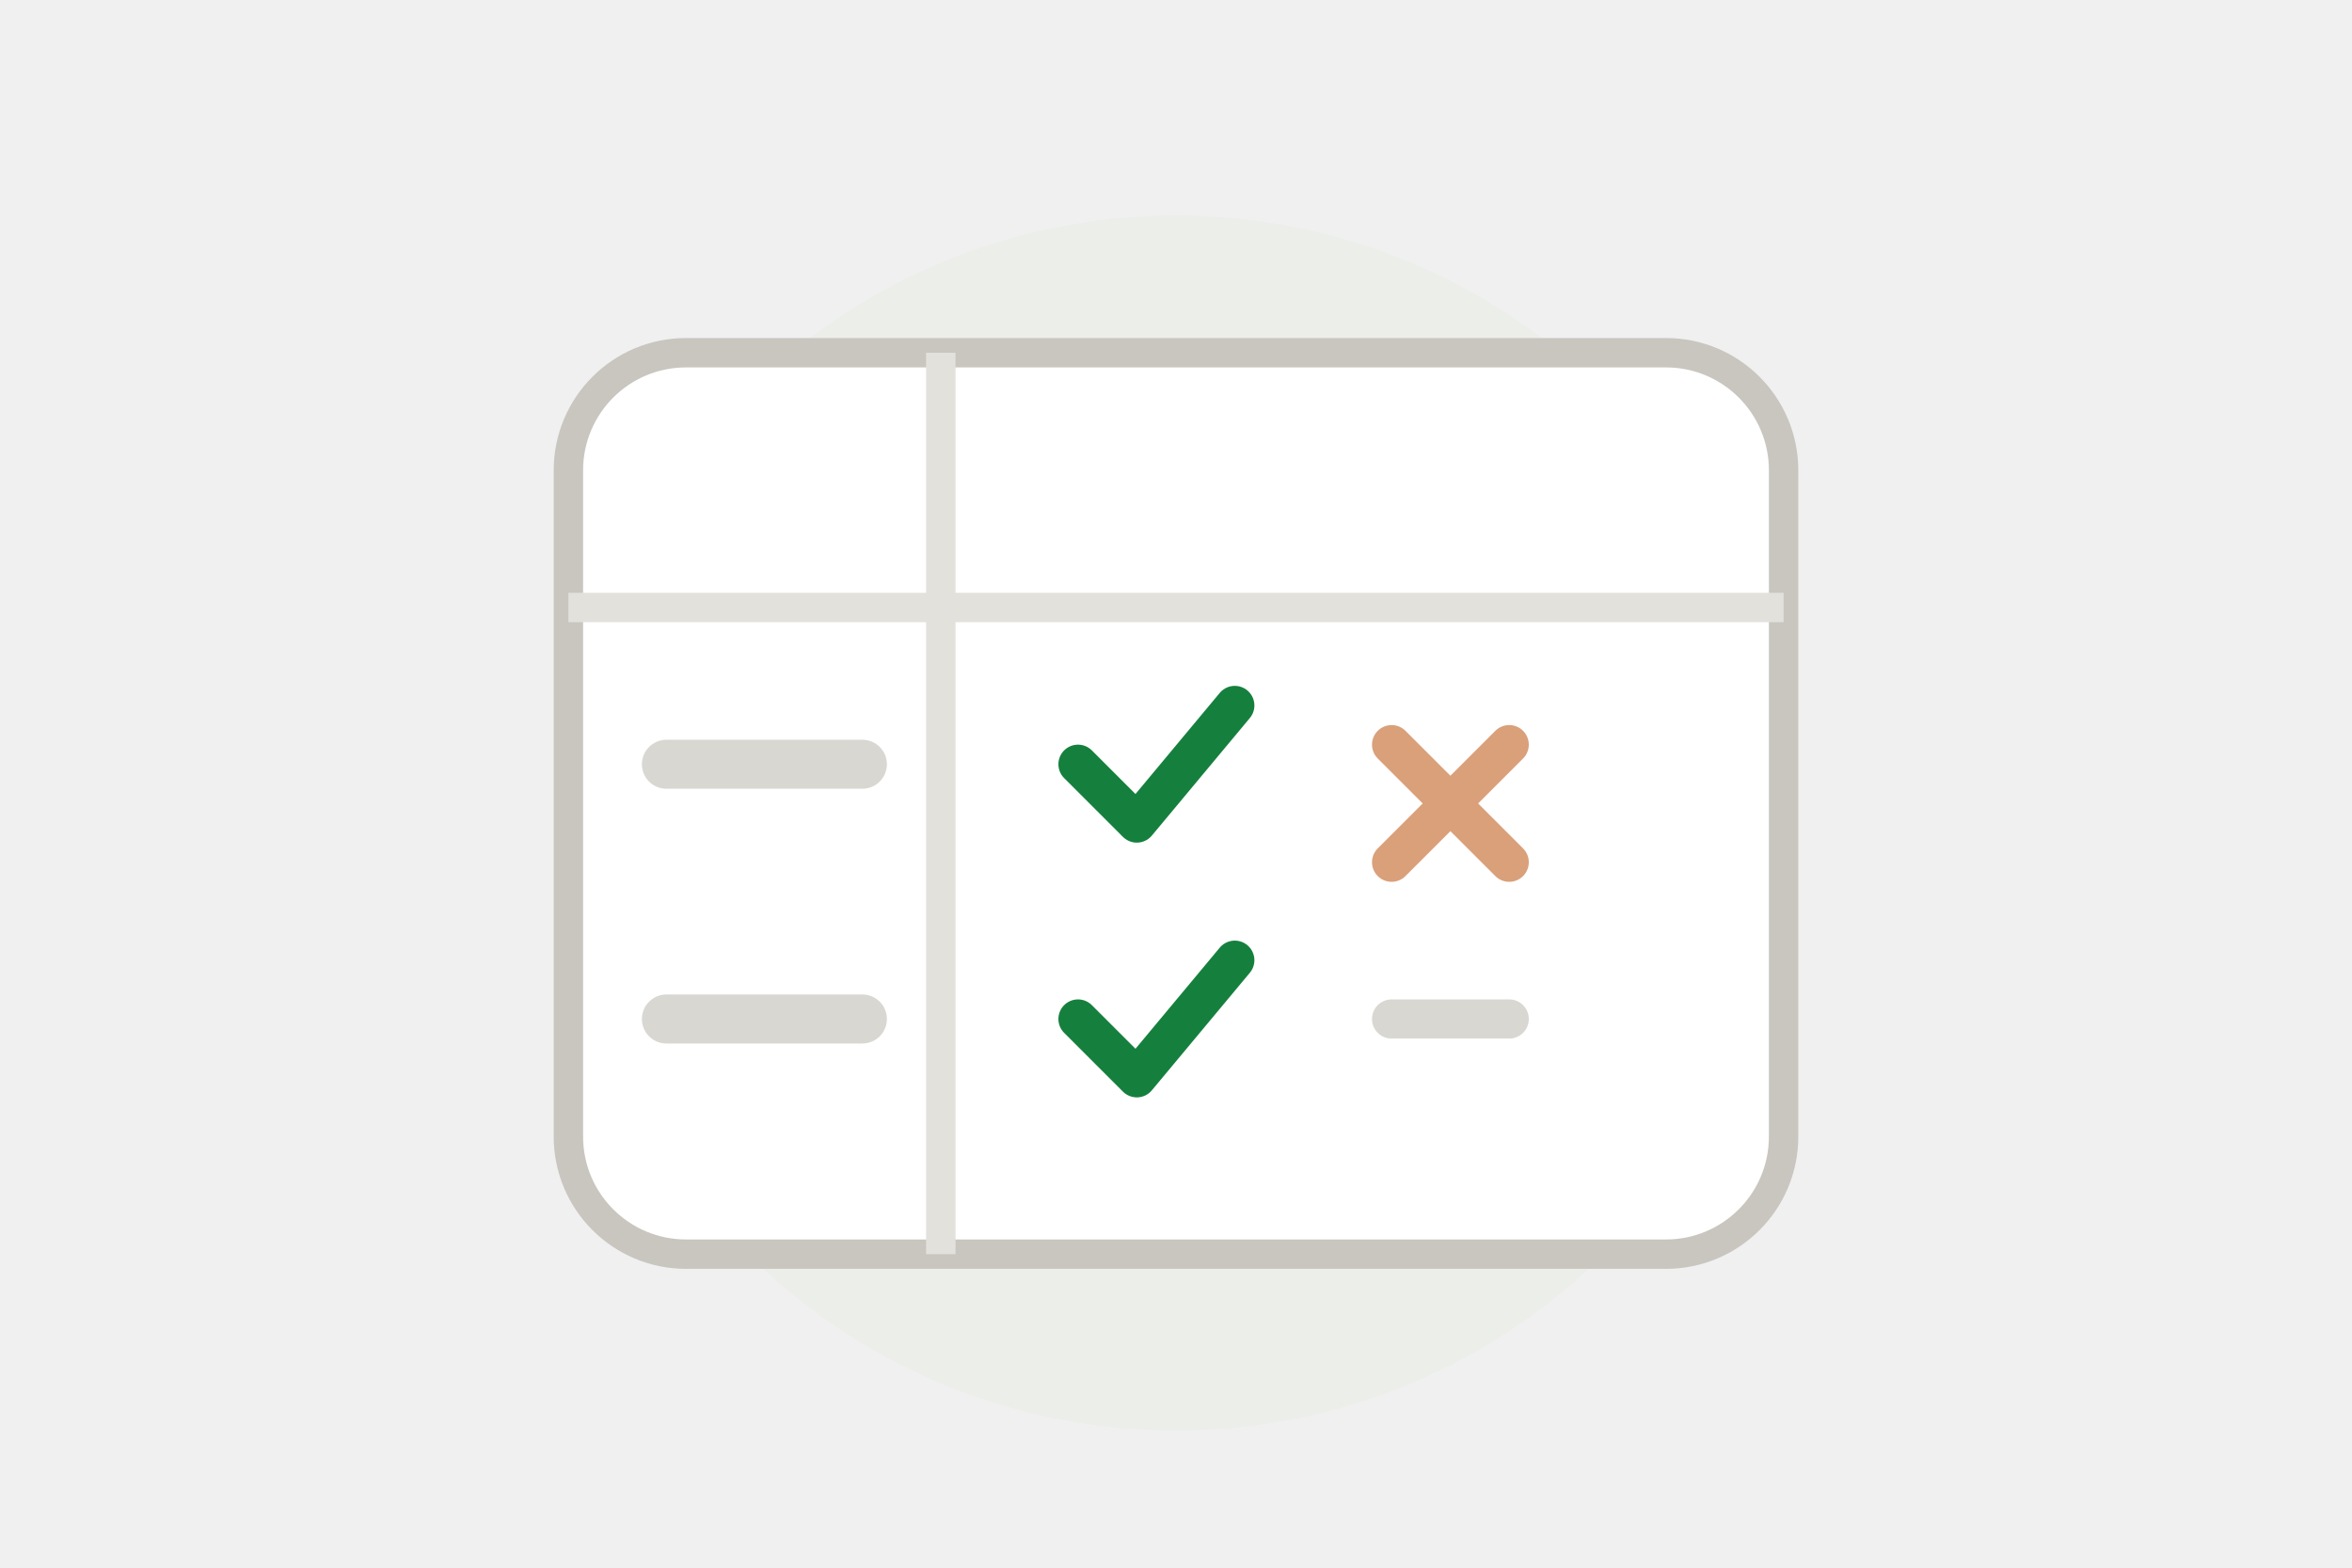
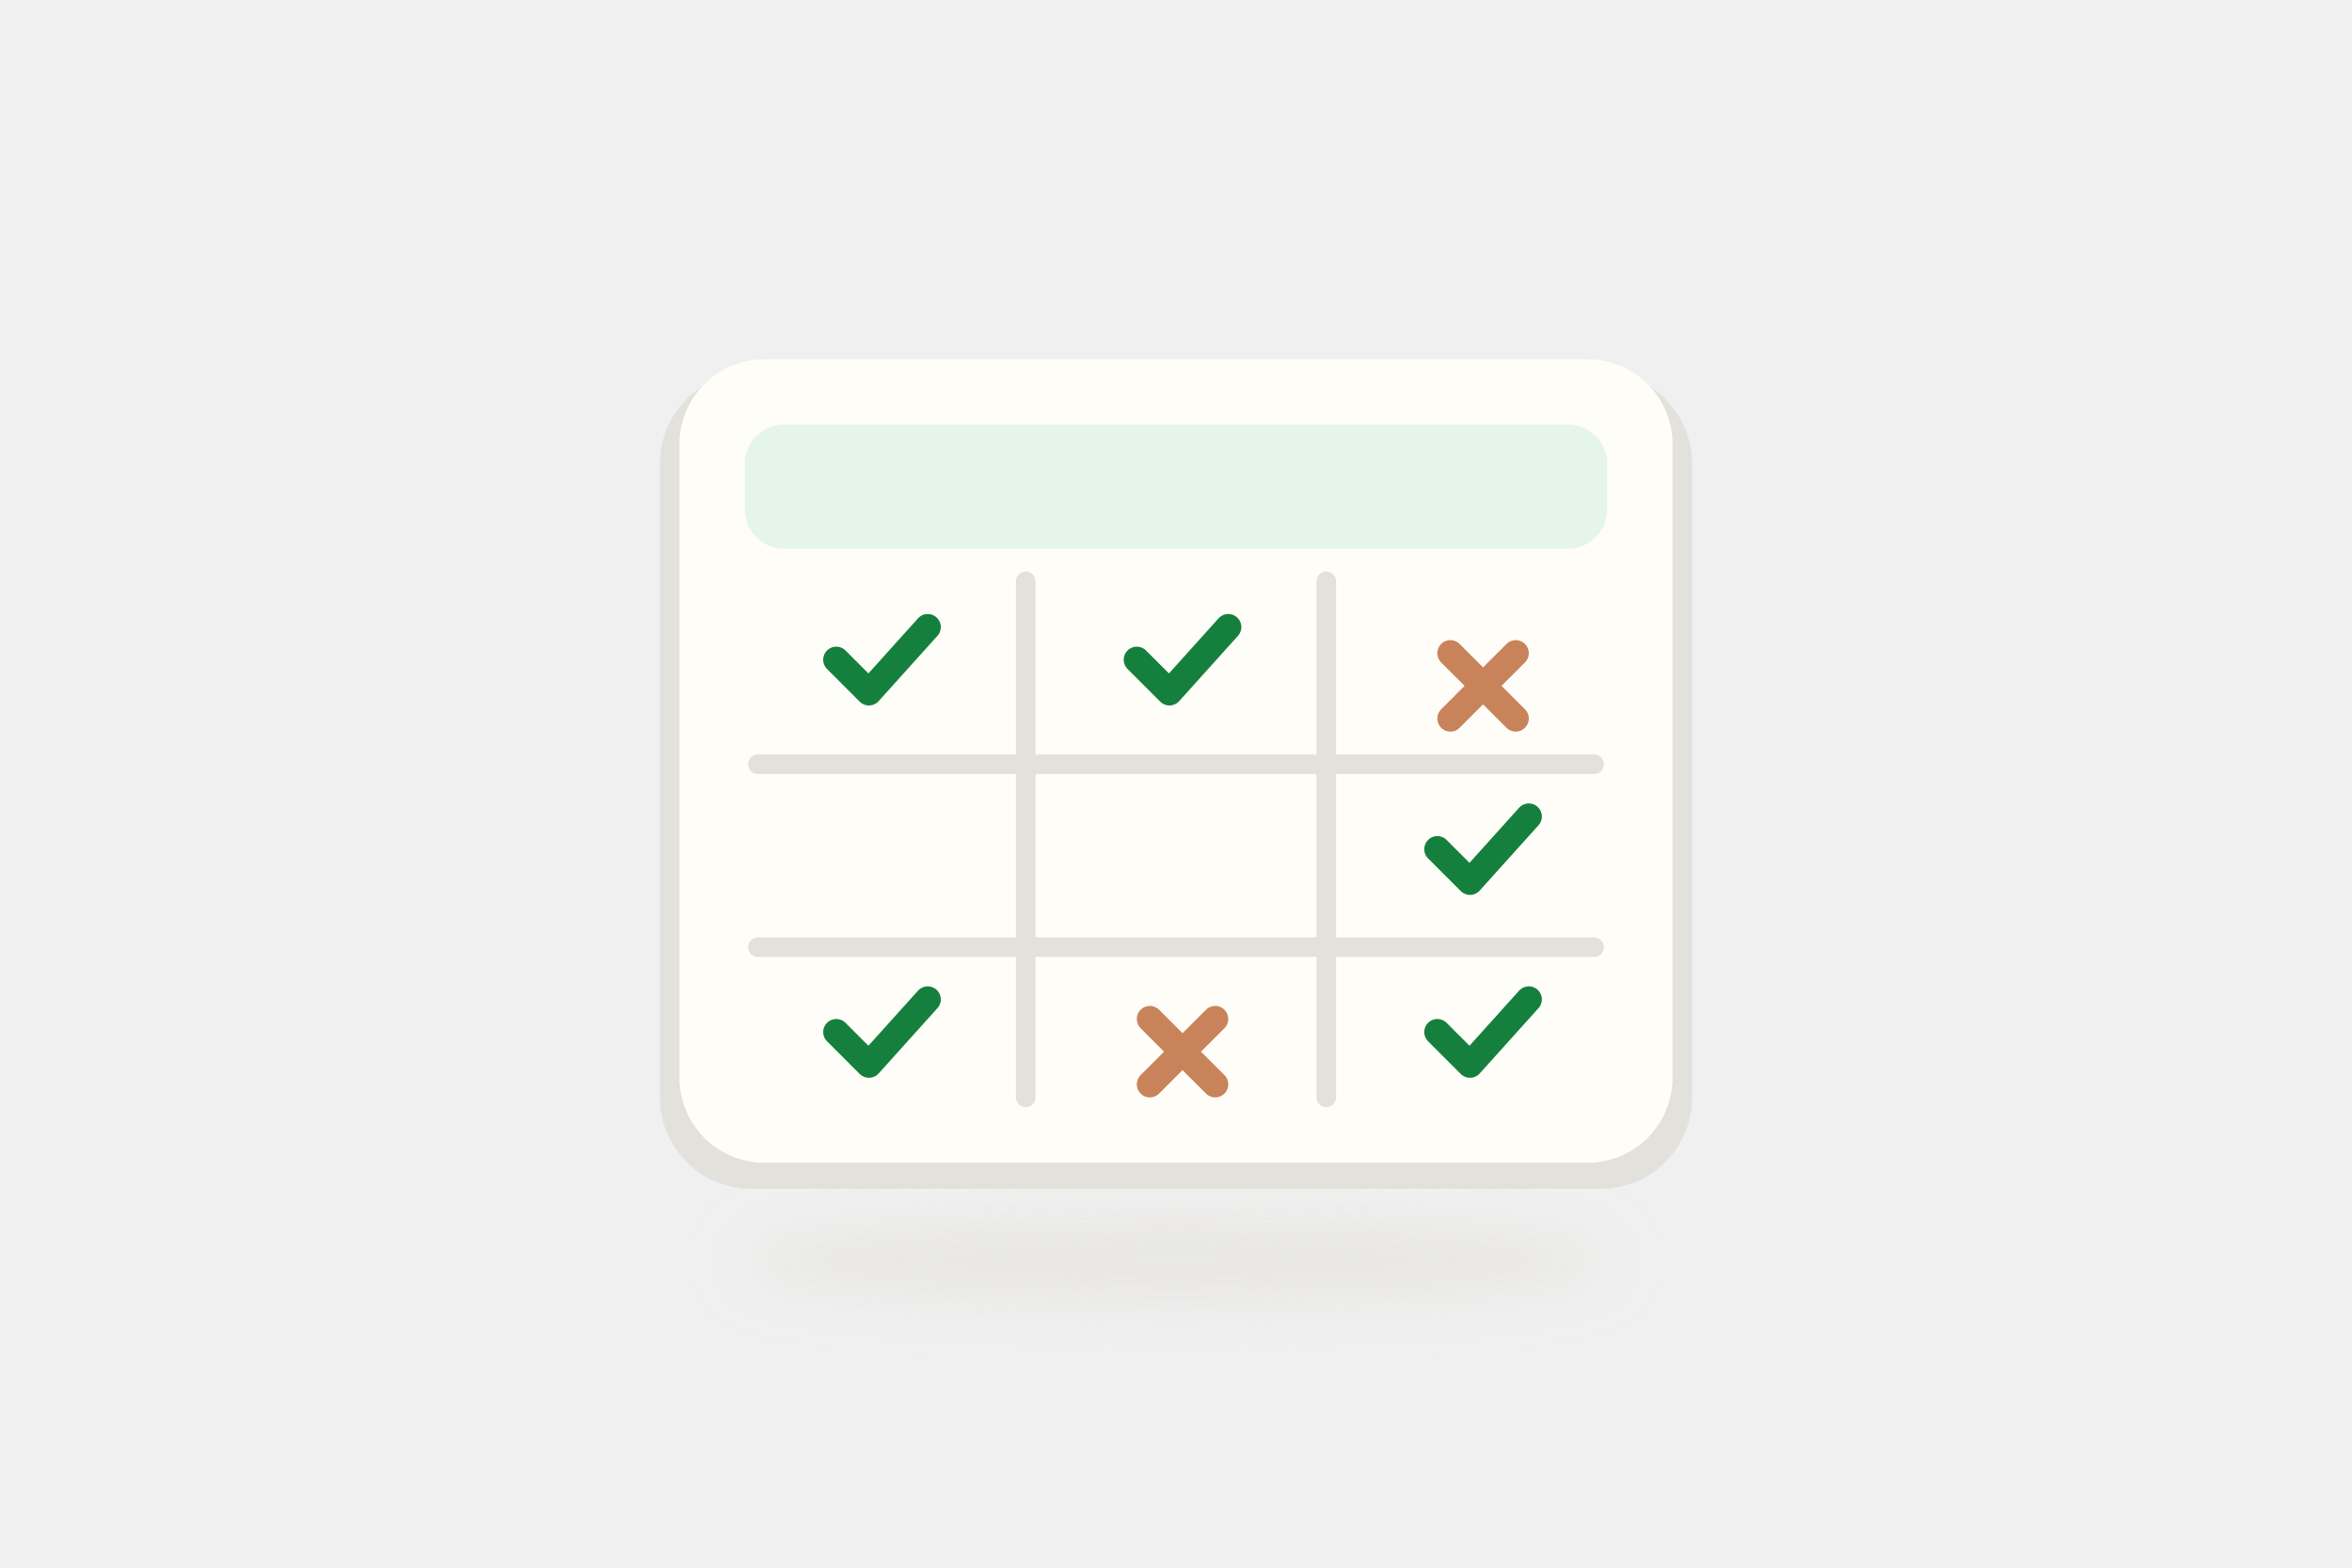
- <svg xmlns="http://www.w3.org/2000/svg" viewBox="0 0 240 160" role="img" aria-hidden="true">
-   <circle cx="120" cy="84" r="62" fill="#eceee9" />
-   <rect x="58" y="36" width="124" height="92" rx="12" fill="#fff" stroke="#c9c6c0" stroke-width="3" />
-   <path d="M58 62h124M96 36v92" stroke="#e3e1dc" stroke-width="3" />
-   <g fill="none" stroke-linecap="round" stroke-linejoin="round">
-     <path d="M110 78l6 6 10-12M110 104l6 6 10-12" stroke="#15803d" stroke-width="4" />
-     <path d="M142 76l12 12M154 76l-12 12" stroke="#d9a07a" stroke-width="4" />
-     <path d="M142 104h12" stroke="#d9d7d2" stroke-width="4" />
-     <path d="M68 78h20M68 104h20" stroke="#d9d7d2" stroke-width="5" />
+ <svg xmlns="http://www.w3.org/2000/svg" width="720" height="480" viewBox="0 0 360 240">
+   <defs>
+     <filter id="soft" x="-30%" y="-150%" width="160%" height="400%">
+       <feGaussianBlur stdDeviation="4" />
+     </filter>
+   </defs>
+   <g opacity=".65" filter="url(#soft)">
+     <ellipse cx="180" cy="193" rx="66" ry="6" fill="#e3e1dc" />
  </g>
+   <rect x="101" y="57" width="158" height="125" rx="14" fill="#e3e1dc" />
+   <rect x="104" y="55" width="152" height="123" rx="13" fill="#fffdf8" />
+   <rect x="114" y="65" width="132" height="19" rx="6" fill="#e5f5ea" />
+   <path d="M116 117h128m-128 28h128M157 89v79m46-79v79" fill="none" stroke="#e3e1dc" stroke-width="3" stroke-linecap="round" stroke-linejoin="round" />
+   <path d="M128 101l5 5 9-10" fill="none" stroke="#15803d" stroke-width="4" stroke-linecap="round" stroke-linejoin="round" />
+   <path d="M174 101l5 5 9-10" fill="none" stroke="#15803d" stroke-width="4" stroke-linecap="round" stroke-linejoin="round" />
+   <path d="M220 130l5 5 9-10" fill="none" stroke="#15803d" stroke-width="4" stroke-linecap="round" stroke-linejoin="round" />
+   <path d="M128 158l5 5 9-10" fill="none" stroke="#15803d" stroke-width="4" stroke-linecap="round" stroke-linejoin="round" />
+   <path d="M220 158l5 5 9-10" fill="none" stroke="#15803d" stroke-width="4" stroke-linecap="round" stroke-linejoin="round" />
+   <path d="M222 100l10 10m0-10-10 10" fill="none" stroke="#c9835a" stroke-width="4" stroke-linecap="round" stroke-linejoin="round" />
+   <path d="M176 156l10 10m0-10-10 10" fill="none" stroke="#c9835a" stroke-width="4" stroke-linecap="round" stroke-linejoin="round" />
</svg>
